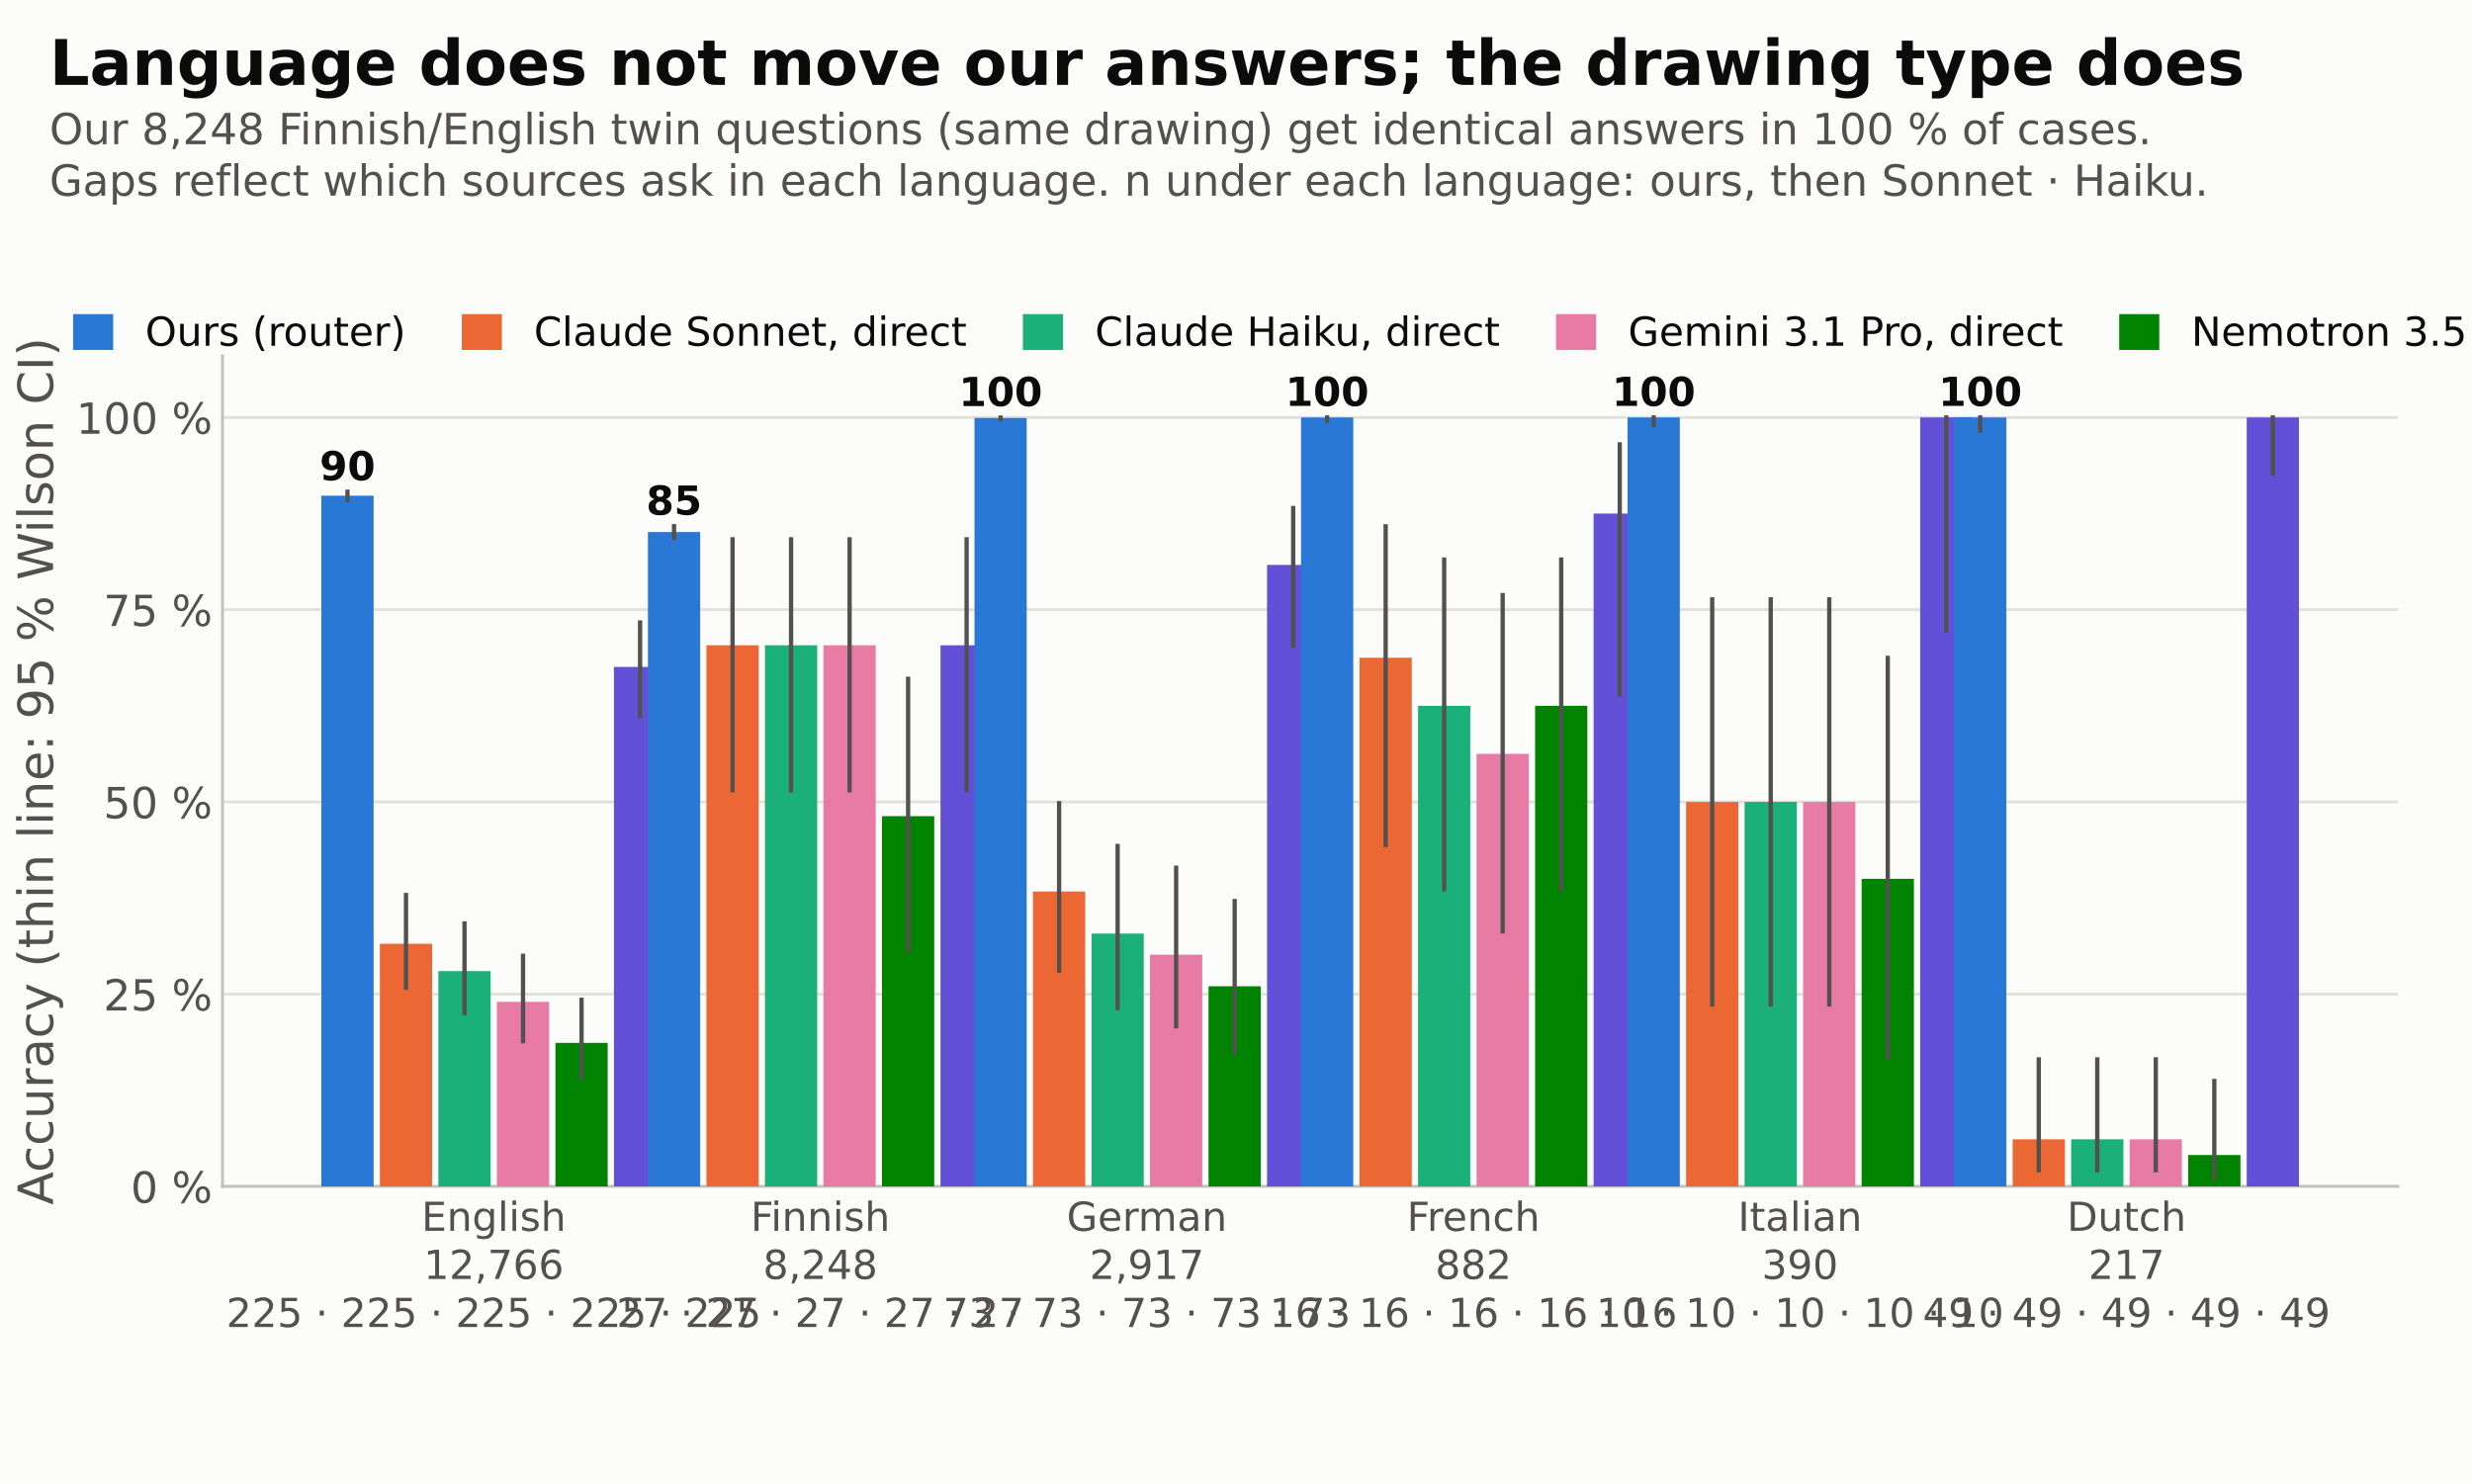
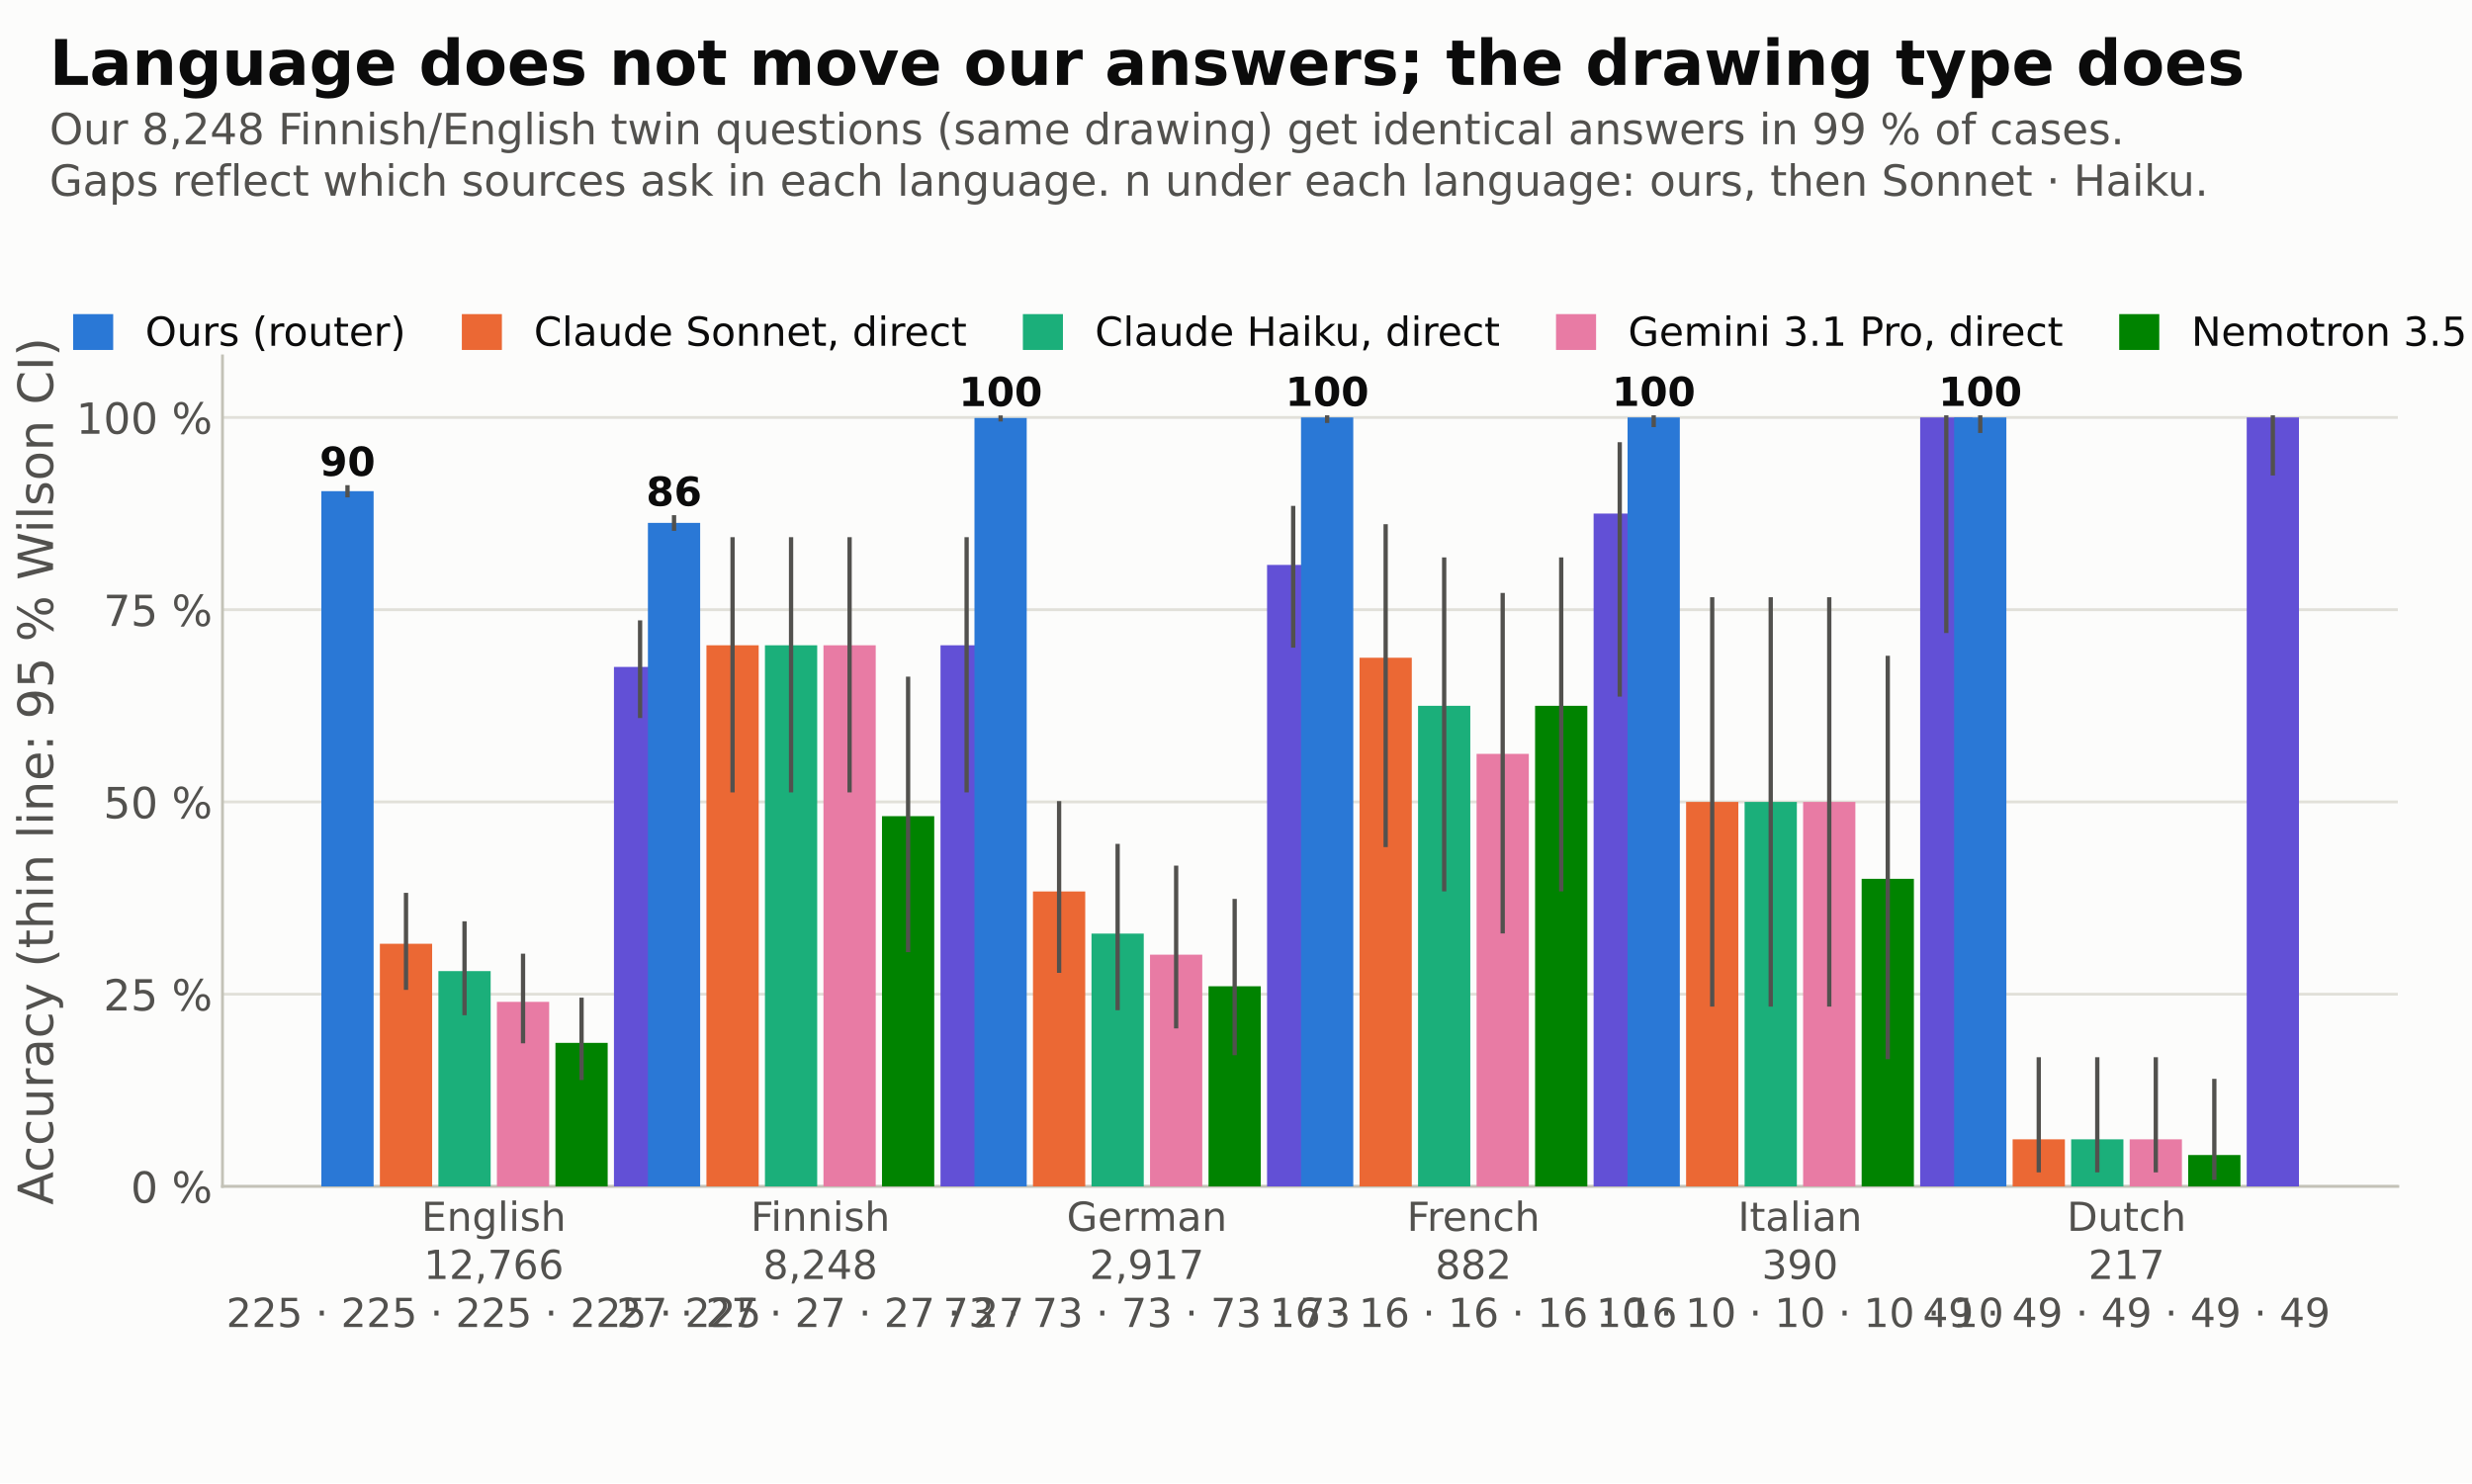
<svg xmlns="http://www.w3.org/2000/svg" width="864pt" height="518.4pt" viewBox="0 0 864 518.4" version="1.1">
  <defs>
    <style type="text/css">*{stroke-linejoin: round; stroke-linecap: butt}</style>
  </defs>
  <g id="figure_1">
    <g id="patch_1">
      <path d="M 0 518.4  L 864 518.4  L 864 0  L 0 0  z " style="fill: #fcfcfb" />
    </g>
    <g id="axes_1">
      <g id="patch_2">
        <path d="M 77.76 414.72  L 838.08 414.72  L 838.08 124.416  L 77.76 124.416  z " style="fill: #fcfcfb" />
      </g>
      <g id="matplotlib.axis_1">
        <g id="xtick_1">
          <g id="line2d_1" />
          <g id="text_1">
            <text style="font-size: 14px; font-family: 'DejaVu Sans'; fill: #52514e" transform="translate(147.3077 430.2592)">English</text>
            <text style="font-size: 14px; font-family: 'DejaVu Sans'; fill: #52514e" transform="translate(148.0897 447.0619)">12,766</text>
            <text style="font-size: 14px; font-family: 'DejaVu Sans'; fill: #52514e" transform="translate(79.08064 463.8646)">225 · 225 · 225 · 225 · 225</text>
          </g>
        </g>
        <g id="xtick_2">
          <g id="line2d_2" />
          <g id="text_2">
            <text style="font-size: 14px; font-family: 'DejaVu Sans'; fill: #52514e" transform="translate(262.3568 430.2592)">Finnish</text>
            <text style="font-size: 14px; font-family: 'DejaVu Sans'; fill: #52514e" transform="translate(266.6782 447.0619)">8,248</text>
            <text style="font-size: 14px; font-family: 'DejaVu Sans'; fill: #52514e" transform="translate(215.4841 463.8646)">27 · 27 · 27 · 27 · 27</text>
          </g>
        </g>
        <g id="xtick_3">
          <g id="line2d_3" />
          <g id="text_3">
            <text style="font-size: 14px; font-family: 'DejaVu Sans'; fill: #52514e" transform="translate(372.822 430.2581)">German</text>
            <text style="font-size: 14px; font-family: 'DejaVu Sans'; fill: #52514e" transform="translate(380.8129 447.0608)">2,917</text>
            <text style="font-size: 14px; font-family: 'DejaVu Sans'; fill: #52514e" transform="translate(329.6189 463.8636)">73 · 73 · 73 · 73 · 73</text>
          </g>
        </g>
        <g id="xtick_4">
          <g id="line2d_4" />
          <g id="text_4">
            <text style="font-size: 14px; font-family: 'DejaVu Sans'; fill: #52514e" transform="translate(491.7189 430.2592)">French</text>
            <text style="font-size: 14px; font-family: 'DejaVu Sans'; fill: #52514e" transform="translate(501.6261 447.0619)">882</text>
            <text style="font-size: 14px; font-family: 'DejaVu Sans'; fill: #52514e" transform="translate(443.7536 463.8646)">16 · 16 · 16 · 16 · 16</text>
          </g>
        </g>
        <g id="xtick_5">
          <g id="line2d_5" />
          <g id="text_5">
            <text style="font-size: 14px; font-family: 'DejaVu Sans'; fill: #52514e" transform="translate(607.4079 430.2592)">Italian</text>
            <text style="font-size: 14px; font-family: 'DejaVu Sans'; fill: #52514e" transform="translate(615.7609 447.0619)">390</text>
            <text style="font-size: 14px; font-family: 'DejaVu Sans'; fill: #52514e" transform="translate(557.8884 463.8646)">10 · 10 · 10 · 10 · 10</text>
          </g>
        </g>
        <g id="xtick_6">
          <g id="line2d_6" />
          <g id="text_6">
            <text style="font-size: 14px; font-family: 'DejaVu Sans'; fill: #52514e" transform="translate(722.4012 430.2592)">Dutch</text>
            <text style="font-size: 14px; font-family: 'DejaVu Sans'; fill: #52514e" transform="translate(729.8956 447.0619)">217</text>
            <text style="font-size: 14px; font-family: 'DejaVu Sans'; fill: #52514e" transform="translate(672.0231 463.8646)">49 · 49 · 49 · 49 · 49</text>
          </g>
        </g>
      </g>
      <g id="matplotlib.axis_2">
        <g id="ytick_1">
          <g id="line2d_7">
-             <path d="M 77.76 414.72  L 838.08 414.72  " clip-path="url(#pea095c5784)" style="fill: none; stroke: #e1e0d9; stroke-linecap: square" />
+             <path d="M 77.76 414.72  L 838.08 414.72  " clip-path="url(#p674f7620c2)" style="fill: none; stroke: #e1e0d9; stroke-linecap: square" />
          </g>
          <g id="line2d_8" />
          <g id="text_7">
            <text style="font-size: 15px; font-family: 'DejaVu Sans'; text-anchor: end; fill: #52514e" x="74.26" y="420.418" transform="rotate(-0 74.26 420.4182)">0 %</text>
          </g>
        </g>
        <g id="ytick_2">
          <g id="line2d_9">
-             <path d="M 77.76 347.52  L 838.08 347.52  " clip-path="url(#pea095c5784)" style="fill: none; stroke: #e1e0d9; stroke-linecap: square" />
+             <path d="M 77.76 347.52  L 838.08 347.52  " clip-path="url(#p674f7620c2)" style="fill: none; stroke: #e1e0d9; stroke-linecap: square" />
          </g>
          <g id="line2d_10" />
          <g id="text_8">
            <text style="font-size: 15px; font-family: 'DejaVu Sans'; text-anchor: end; fill: #52514e" x="74.26" y="353.218" transform="rotate(-0 74.26 353.2182)">25 %</text>
          </g>
        </g>
        <g id="ytick_3">
          <g id="line2d_11">
-             <path d="M 77.76 280.32  L 838.08 280.32  " clip-path="url(#pea095c5784)" style="fill: none; stroke: #e1e0d9; stroke-linecap: square" />
+             <path d="M 77.76 280.32  L 838.08 280.32  " clip-path="url(#p674f7620c2)" style="fill: none; stroke: #e1e0d9; stroke-linecap: square" />
          </g>
          <g id="line2d_12" />
          <g id="text_9">
            <text style="font-size: 15px; font-family: 'DejaVu Sans'; text-anchor: end; fill: #52514e" x="74.26" y="286.018" transform="rotate(-0 74.26 286.0182)">50 %</text>
          </g>
        </g>
        <g id="ytick_4">
          <g id="line2d_13">
-             <path d="M 77.76 213.12  L 838.08 213.12  " clip-path="url(#pea095c5784)" style="fill: none; stroke: #e1e0d9; stroke-linecap: square" />
+             <path d="M 77.76 213.12  L 838.08 213.12  " clip-path="url(#p674f7620c2)" style="fill: none; stroke: #e1e0d9; stroke-linecap: square" />
          </g>
          <g id="line2d_14" />
          <g id="text_10">
            <text style="font-size: 15px; font-family: 'DejaVu Sans'; text-anchor: end; fill: #52514e" x="74.26" y="218.818" transform="rotate(-0 74.26 218.8182)">75 %</text>
          </g>
        </g>
        <g id="ytick_5">
          <g id="line2d_15">
-             <path d="M 77.76 145.92  L 838.08 145.92  " clip-path="url(#pea095c5784)" style="fill: none; stroke: #e1e0d9; stroke-linecap: square" />
+             <path d="M 77.76 145.92  L 838.08 145.92  " clip-path="url(#p674f7620c2)" style="fill: none; stroke: #e1e0d9; stroke-linecap: square" />
          </g>
          <g id="line2d_16" />
          <g id="text_11">
            <text style="font-size: 15px; font-family: 'DejaVu Sans'; text-anchor: end; fill: #52514e" x="74.26" y="151.618" transform="rotate(-0 74.26 151.6182)">100 %</text>
          </g>
        </g>
        <g id="text_12">
          <text style="font-size: 17px; font-family: 'DejaVu Sans'; text-anchor: middle; fill: #52514e" x="18.525" y="269.568" transform="rotate(-90 18.52523 269.568)">Accuracy (thin line: 95 % Wilson CI)</text>
        </g>
      </g>
      <g id="patch_3">
        <path d="M 77.76 414.72  L 77.76 124.416  " style="fill: none; stroke: #c3c2b7; stroke-linejoin: miter; stroke-linecap: square" />
      </g>
      <g id="patch_4">
        <path d="M 77.76 414.72  L 838.08 414.72  " style="fill: none; stroke: #c3c2b7; stroke-linejoin: miter; stroke-linecap: square" />
      </g>
      <g id="patch_5">
-         <path d="M 112.32 414.72  L 130.582 414.72  L 130.582 173.272  L 112.32 173.272  z " clip-path="url(#pea095c5784)" style="fill: #2a78d6" />
+         <path d="M 112.32 414.72  L 130.582 414.72  L 130.582 171.692  L 112.32 171.692  z " clip-path="url(#p674f7620c2)" style="fill: #2a78d6" />
      </g>
      <g id="text_13">
-         <text style="font-weight: 700; font-size: 14px; font-family: 'DejaVu Sans'; text-anchor: middle; fill: #0b0b0b" x="121.451" y="167.862" transform="rotate(-0 121.4508 167.862)">90</text>
+         <text style="font-weight: 700; font-size: 14px; font-family: 'DejaVu Sans'; text-anchor: middle; fill: #0b0b0b" x="121.451" y="166.32" transform="rotate(-0 121.4508 166.3201)">90</text>
      </g>
      <g id="patch_6">
-         <path d="M 132.773 414.72  L 151.035 414.72  L 151.035 329.899  L 132.773 329.899  z " clip-path="url(#pea095c5784)" style="fill: #eb6834" />
+         <path d="M 132.773 414.72  L 151.035 414.72  L 151.035 329.899  L 132.773 329.899  z " clip-path="url(#p674f7620c2)" style="fill: #eb6834" />
      </g>
      <g id="patch_7">
-         <path d="M 153.226 414.72  L 171.487 414.72  L 171.487 339.456  L 153.226 339.456  z " clip-path="url(#pea095c5784)" style="fill: #1baf7a" />
+         <path d="M 153.226 414.72  L 171.487 414.72  L 171.487 339.456  L 153.226 339.456  z " clip-path="url(#p674f7620c2)" style="fill: #1baf7a" />
      </g>
      <g id="patch_8">
-         <path d="M 173.679 414.72  L 191.94 414.72  L 191.94 350.208  L 173.679 350.208  z " clip-path="url(#pea095c5784)" style="fill: #e87ba4" />
+         <path d="M 173.679 414.72  L 191.94 414.72  L 191.94 350.208  L 173.679 350.208  z " clip-path="url(#p674f7620c2)" style="fill: #e87ba4" />
      </g>
      <g id="patch_9">
-         <path d="M 194.132 414.72  L 212.393 414.72  L 212.393 364.544  L 194.132 364.544  z " clip-path="url(#pea095c5784)" style="fill: #008300" />
+         <path d="M 194.132 414.72  L 212.393 414.72  L 212.393 364.544  L 194.132 364.544  z " clip-path="url(#p674f7620c2)" style="fill: #008300" />
      </g>
      <g id="patch_10">
-         <path d="M 214.585 414.72  L 232.846 414.72  L 232.846 233.131  L 214.585 233.131  z " clip-path="url(#pea095c5784)" style="fill: #6250d6" />
+         <path d="M 214.585 414.72  L 232.846 414.72  L 232.846 233.131  L 214.585 233.131  z " clip-path="url(#p674f7620c2)" style="fill: #6250d6" />
      </g>
      <g id="patch_11">
-         <path d="M 226.455 414.72  L 244.716 414.72  L 244.716 185.973  L 226.455 185.973  z " clip-path="url(#pea095c5784)" style="fill: #2a78d6" />
+         <path d="M 226.455 414.72  L 244.716 414.72  L 244.716 182.779  L 226.455 182.779  z " clip-path="url(#p674f7620c2)" style="fill: #2a78d6" />
      </g>
      <g id="text_14">
-         <text style="font-weight: 700; font-size: 14px; font-family: 'DejaVu Sans'; text-anchor: middle; fill: #0b0b0b" x="235.586" y="179.919" transform="rotate(-0 235.5855 179.919)">85</text>
+         <text style="font-weight: 700; font-size: 14px; font-family: 'DejaVu Sans'; text-anchor: middle; fill: #0b0b0b" x="235.586" y="176.797" transform="rotate(-0 235.5855 176.7969)">86</text>
      </g>
      <g id="patch_12">
-         <path d="M 246.908 414.72  L 265.169 414.72  L 265.169 225.564  L 246.908 225.564  z " clip-path="url(#pea095c5784)" style="fill: #eb6834" />
+         <path d="M 246.908 414.72  L 265.169 414.72  L 265.169 225.564  L 246.908 225.564  z " clip-path="url(#p674f7620c2)" style="fill: #eb6834" />
      </g>
      <g id="patch_13">
-         <path d="M 267.361 414.72  L 285.622 414.72  L 285.622 225.564  L 267.361 225.564  z " clip-path="url(#pea095c5784)" style="fill: #1baf7a" />
+         <path d="M 267.361 414.72  L 285.622 414.72  L 285.622 225.564  L 267.361 225.564  z " clip-path="url(#p674f7620c2)" style="fill: #1baf7a" />
      </g>
      <g id="patch_14">
-         <path d="M 287.814 414.72  L 306.075 414.72  L 306.075 225.564  L 287.814 225.564  z " clip-path="url(#pea095c5784)" style="fill: #e87ba4" />
+         <path d="M 287.814 414.72  L 306.075 414.72  L 306.075 225.564  L 287.814 225.564  z " clip-path="url(#p674f7620c2)" style="fill: #e87ba4" />
      </g>
      <g id="patch_15">
-         <path d="M 308.267 414.72  L 326.528 414.72  L 326.528 285.298  L 308.267 285.298  z " clip-path="url(#pea095c5784)" style="fill: #008300" />
+         <path d="M 308.267 414.72  L 326.528 414.72  L 326.528 285.298  L 308.267 285.298  z " clip-path="url(#p674f7620c2)" style="fill: #008300" />
      </g>
      <g id="patch_16">
-         <path d="M 328.719 414.72  L 346.981 414.72  L 346.981 225.564  L 328.719 225.564  z " clip-path="url(#pea095c5784)" style="fill: #6250d6" />
+         <path d="M 328.719 414.72  L 346.981 414.72  L 346.981 225.564  L 328.719 225.564  z " clip-path="url(#p674f7620c2)" style="fill: #6250d6" />
      </g>
      <g id="patch_17">
-         <path d="M 340.589 414.72  L 358.851 414.72  L 358.851 146.104  L 340.589 146.104  z " clip-path="url(#pea095c5784)" style="fill: #2a78d6" />
+         <path d="M 340.589 414.72  L 358.851 414.72  L 358.851 146.104  L 340.589 146.104  z " clip-path="url(#p674f7620c2)" style="fill: #2a78d6" />
      </g>
      <g id="text_15">
        <text style="font-weight: 700; font-size: 14px; font-family: 'DejaVu Sans'; text-anchor: middle; fill: #0b0b0b" x="349.72" y="141.939" transform="rotate(-0 349.7203 141.9385)">100</text>
      </g>
      <g id="patch_18">
-         <path d="M 361.042 414.72  L 379.304 414.72  L 379.304 311.619  L 361.042 311.619  z " clip-path="url(#pea095c5784)" style="fill: #eb6834" />
+         <path d="M 361.042 414.72  L 379.304 414.72  L 379.304 311.619  L 361.042 311.619  z " clip-path="url(#p674f7620c2)" style="fill: #eb6834" />
      </g>
      <g id="patch_19">
-         <path d="M 381.495 414.72  L 399.757 414.72  L 399.757 326.347  L 381.495 326.347  z " clip-path="url(#pea095c5784)" style="fill: #1baf7a" />
+         <path d="M 381.495 414.72  L 399.757 414.72  L 399.757 326.347  L 381.495 326.347  z " clip-path="url(#p674f7620c2)" style="fill: #1baf7a" />
      </g>
      <g id="patch_20">
-         <path d="M 401.948 414.72  L 420.21 414.72  L 420.21 333.712  L 401.948 333.712  z " clip-path="url(#pea095c5784)" style="fill: #e87ba4" />
+         <path d="M 401.948 414.72  L 420.21 414.72  L 420.21 333.712  L 401.948 333.712  z " clip-path="url(#p674f7620c2)" style="fill: #e87ba4" />
      </g>
      <g id="patch_21">
-         <path d="M 422.401 414.72  L 440.663 414.72  L 440.663 344.758  L 422.401 344.758  z " clip-path="url(#pea095c5784)" style="fill: #008300" />
+         <path d="M 422.401 414.72  L 440.663 414.72  L 440.663 344.758  L 422.401 344.758  z " clip-path="url(#p674f7620c2)" style="fill: #008300" />
      </g>
      <g id="patch_22">
-         <path d="M 442.854 414.72  L 461.116 414.72  L 461.116 197.471  L 442.854 197.471  z " clip-path="url(#pea095c5784)" style="fill: #6250d6" />
+         <path d="M 442.854 414.72  L 461.116 414.72  L 461.116 197.471  L 442.854 197.471  z " clip-path="url(#p674f7620c2)" style="fill: #6250d6" />
      </g>
      <g id="patch_23">
-         <path d="M 454.724 414.72  L 472.986 414.72  L 472.986 145.92  L 454.724 145.92  z " clip-path="url(#pea095c5784)" style="fill: #2a78d6" />
+         <path d="M 454.724 414.72  L 472.986 414.72  L 472.986 145.92  L 454.724 145.92  z " clip-path="url(#p674f7620c2)" style="fill: #2a78d6" />
      </g>
      <g id="text_16">
        <text style="font-weight: 700; font-size: 14px; font-family: 'DejaVu Sans'; text-anchor: middle; fill: #0b0b0b" x="463.855" y="141.888" transform="rotate(-0 463.855 141.888)">100</text>
      </g>
      <g id="patch_24">
-         <path d="M 475.177 414.72  L 493.439 414.72  L 493.439 229.92  L 475.177 229.92  z " clip-path="url(#pea095c5784)" style="fill: #eb6834" />
+         <path d="M 475.177 414.72  L 493.439 414.72  L 493.439 229.92  L 475.177 229.92  z " clip-path="url(#p674f7620c2)" style="fill: #eb6834" />
      </g>
      <g id="patch_25">
-         <path d="M 495.63 414.72  L 513.892 414.72  L 513.892 246.72  L 495.63 246.72  z " clip-path="url(#pea095c5784)" style="fill: #1baf7a" />
+         <path d="M 495.63 414.72  L 513.892 414.72  L 513.892 246.72  L 495.63 246.72  z " clip-path="url(#p674f7620c2)" style="fill: #1baf7a" />
      </g>
      <g id="patch_26">
-         <path d="M 516.083 414.72  L 534.345 414.72  L 534.345 263.52  L 516.083 263.52  z " clip-path="url(#pea095c5784)" style="fill: #e87ba4" />
+         <path d="M 516.083 414.72  L 534.345 414.72  L 534.345 263.52  L 516.083 263.52  z " clip-path="url(#p674f7620c2)" style="fill: #e87ba4" />
      </g>
      <g id="patch_27">
-         <path d="M 536.536 414.72  L 554.798 414.72  L 554.798 246.72  L 536.536 246.72  z " clip-path="url(#pea095c5784)" style="fill: #008300" />
+         <path d="M 536.536 414.72  L 554.798 414.72  L 554.798 246.72  L 536.536 246.72  z " clip-path="url(#p674f7620c2)" style="fill: #008300" />
      </g>
      <g id="patch_28">
-         <path d="M 556.989 414.72  L 575.251 414.72  L 575.251 179.52  L 556.989 179.52  z " clip-path="url(#pea095c5784)" style="fill: #6250d6" />
+         <path d="M 556.989 414.72  L 575.251 414.72  L 575.251 179.52  L 556.989 179.52  z " clip-path="url(#p674f7620c2)" style="fill: #6250d6" />
      </g>
      <g id="patch_29">
-         <path d="M 568.859 414.72  L 587.121 414.72  L 587.121 145.92  L 568.859 145.92  z " clip-path="url(#pea095c5784)" style="fill: #2a78d6" />
+         <path d="M 568.859 414.72  L 587.121 414.72  L 587.121 145.92  L 568.859 145.92  z " clip-path="url(#p674f7620c2)" style="fill: #2a78d6" />
      </g>
      <g id="text_17">
        <text style="font-weight: 700; font-size: 14px; font-family: 'DejaVu Sans'; text-anchor: middle; fill: #0b0b0b" x="577.99" y="141.888" transform="rotate(-0 577.9897 141.888)">100</text>
      </g>
      <g id="patch_30">
-         <path d="M 589.312 414.72  L 607.573 414.72  L 607.573 280.32  L 589.312 280.32  z " clip-path="url(#pea095c5784)" style="fill: #eb6834" />
+         <path d="M 589.312 414.72  L 607.573 414.72  L 607.573 280.32  L 589.312 280.32  z " clip-path="url(#p674f7620c2)" style="fill: #eb6834" />
      </g>
      <g id="patch_31">
-         <path d="M 609.765 414.72  L 628.026 414.72  L 628.026 280.32  L 609.765 280.32  z " clip-path="url(#pea095c5784)" style="fill: #1baf7a" />
+         <path d="M 609.765 414.72  L 628.026 414.72  L 628.026 280.32  L 609.765 280.32  z " clip-path="url(#p674f7620c2)" style="fill: #1baf7a" />
      </g>
      <g id="patch_32">
-         <path d="M 630.218 414.72  L 648.479 414.72  L 648.479 280.32  L 630.218 280.32  z " clip-path="url(#pea095c5784)" style="fill: #e87ba4" />
+         <path d="M 630.218 414.72  L 648.479 414.72  L 648.479 280.32  L 630.218 280.32  z " clip-path="url(#p674f7620c2)" style="fill: #e87ba4" />
      </g>
      <g id="patch_33">
-         <path d="M 650.671 414.72  L 668.932 414.72  L 668.932 307.2  L 650.671 307.2  z " clip-path="url(#pea095c5784)" style="fill: #008300" />
+         <path d="M 650.671 414.72  L 668.932 414.72  L 668.932 307.2  L 650.671 307.2  z " clip-path="url(#p674f7620c2)" style="fill: #008300" />
      </g>
      <g id="patch_34">
-         <path d="M 671.124 414.72  L 689.385 414.72  L 689.385 145.92  L 671.124 145.92  z " clip-path="url(#pea095c5784)" style="fill: #6250d6" />
+         <path d="M 671.124 414.72  L 689.385 414.72  L 689.385 145.92  L 671.124 145.92  z " clip-path="url(#p674f7620c2)" style="fill: #6250d6" />
      </g>
      <g id="patch_35">
-         <path d="M 682.994 414.72  L 701.255 414.72  L 701.255 145.92  L 682.994 145.92  z " clip-path="url(#pea095c5784)" style="fill: #2a78d6" />
+         <path d="M 682.994 414.72  L 701.255 414.72  L 701.255 145.92  L 682.994 145.92  z " clip-path="url(#p674f7620c2)" style="fill: #2a78d6" />
      </g>
      <g id="text_18">
        <text style="font-weight: 700; font-size: 14px; font-family: 'DejaVu Sans'; text-anchor: middle; fill: #0b0b0b" x="692.124" y="141.888" transform="rotate(-0 692.1245 141.888)">100</text>
      </g>
      <g id="patch_36">
-         <path d="M 703.447 414.72  L 721.708 414.72  L 721.708 398.263  L 703.447 398.263  z " clip-path="url(#pea095c5784)" style="fill: #eb6834" />
+         <path d="M 703.447 414.72  L 721.708 414.72  L 721.708 398.263  L 703.447 398.263  z " clip-path="url(#p674f7620c2)" style="fill: #eb6834" />
      </g>
      <g id="patch_37">
-         <path d="M 723.9 414.72  L 742.161 414.72  L 742.161 398.263  L 723.9 398.263  z " clip-path="url(#pea095c5784)" style="fill: #1baf7a" />
+         <path d="M 723.9 414.72  L 742.161 414.72  L 742.161 398.263  L 723.9 398.263  z " clip-path="url(#p674f7620c2)" style="fill: #1baf7a" />
      </g>
      <g id="patch_38">
-         <path d="M 744.353 414.72  L 762.614 414.72  L 762.614 398.263  L 744.353 398.263  z " clip-path="url(#pea095c5784)" style="fill: #e87ba4" />
+         <path d="M 744.353 414.72  L 762.614 414.72  L 762.614 398.263  L 744.353 398.263  z " clip-path="url(#p674f7620c2)" style="fill: #e87ba4" />
      </g>
      <g id="patch_39">
-         <path d="M 764.805 414.72  L 783.067 414.72  L 783.067 403.749  L 764.805 403.749  z " clip-path="url(#pea095c5784)" style="fill: #008300" />
+         <path d="M 764.805 414.72  L 783.067 414.72  L 783.067 403.749  L 764.805 403.749  z " clip-path="url(#p674f7620c2)" style="fill: #008300" />
      </g>
      <g id="patch_40">
-         <path d="M 785.258 414.72  L 803.52 414.72  L 803.52 145.92  L 785.258 145.92  z " clip-path="url(#pea095c5784)" style="fill: #6250d6" />
+         <path d="M 785.258 414.72  L 803.52 414.72  L 803.52 145.92  L 785.258 145.92  z " clip-path="url(#p674f7620c2)" style="fill: #6250d6" />
      </g>
      <g id="line2d_17">
-         <path d="M 121.451 174.714  L 121.451 171.894  " clip-path="url(#pea095c5784)" style="fill: none; stroke: #52514e; stroke-width: 1.5; stroke-linecap: square" />
+         <path d="M 121.451 173.098  L 121.451 170.352  " clip-path="url(#p674f7620c2)" style="fill: none; stroke: #52514e; stroke-width: 1.5; stroke-linecap: square" />
      </g>
      <g id="line2d_18">
-         <path d="M 141.904 345.273  L 141.904 312.86  " clip-path="url(#pea095c5784)" style="fill: none; stroke: #52514e; stroke-width: 1.5; stroke-linecap: square" />
+         <path d="M 141.904 345.273  L 141.904 312.86  " clip-path="url(#p674f7620c2)" style="fill: none; stroke: #52514e; stroke-width: 1.5; stroke-linecap: square" />
      </g>
      <g id="line2d_19">
-         <path d="M 162.357 354.132  L 162.357 322.795  " clip-path="url(#pea095c5784)" style="fill: none; stroke: #52514e; stroke-width: 1.5; stroke-linecap: square" />
+         <path d="M 162.357 354.132  L 162.357 322.795  " clip-path="url(#p674f7620c2)" style="fill: none; stroke: #52514e; stroke-width: 1.5; stroke-linecap: square" />
      </g>
      <g id="line2d_20">
-         <path d="M 182.81 363.955  L 182.81 334.115  " clip-path="url(#pea095c5784)" style="fill: none; stroke: #52514e; stroke-width: 1.5; stroke-linecap: square" />
+         <path d="M 182.81 363.955  L 182.81 334.115  " clip-path="url(#p674f7620c2)" style="fill: none; stroke: #52514e; stroke-width: 1.5; stroke-linecap: square" />
      </g>
      <g id="line2d_21">
-         <path d="M 203.263 376.774  L 203.263 349.487  " clip-path="url(#pea095c5784)" style="fill: none; stroke: #52514e; stroke-width: 1.5; stroke-linecap: square" />
+         <path d="M 203.263 376.774  L 203.263 349.487  " clip-path="url(#p674f7620c2)" style="fill: none; stroke: #52514e; stroke-width: 1.5; stroke-linecap: square" />
      </g>
      <g id="line2d_22">
-         <path d="M 223.716 250.247  L 223.716 217.599  " clip-path="url(#pea095c5784)" style="fill: none; stroke: #52514e; stroke-width: 1.5; stroke-linecap: square" />
+         <path d="M 223.716 250.247  L 223.716 217.599  " clip-path="url(#p674f7620c2)" style="fill: none; stroke: #52514e; stroke-width: 1.5; stroke-linecap: square" />
      </g>
      <g id="line2d_23">
-         <path d="M 235.586 188.082  L 235.586 183.951  " clip-path="url(#pea095c5784)" style="fill: none; stroke: #52514e; stroke-width: 1.5; stroke-linecap: square" />
+         <path d="M 235.586 184.82  L 235.586 180.829  " clip-path="url(#p674f7620c2)" style="fill: none; stroke: #52514e; stroke-width: 1.5; stroke-linecap: square" />
      </g>
      <g id="line2d_24">
-         <path d="M 256.038 276.236  L 256.038 188.533  " clip-path="url(#pea095c5784)" style="fill: none; stroke: #52514e; stroke-width: 1.5; stroke-linecap: square" />
+         <path d="M 256.038 276.236  L 256.038 188.533  " clip-path="url(#p674f7620c2)" style="fill: none; stroke: #52514e; stroke-width: 1.5; stroke-linecap: square" />
      </g>
      <g id="line2d_25">
-         <path d="M 276.491 276.236  L 276.491 188.533  " clip-path="url(#pea095c5784)" style="fill: none; stroke: #52514e; stroke-width: 1.5; stroke-linecap: square" />
+         <path d="M 276.491 276.236  L 276.491 188.533  " clip-path="url(#p674f7620c2)" style="fill: none; stroke: #52514e; stroke-width: 1.5; stroke-linecap: square" />
      </g>
      <g id="line2d_26">
-         <path d="M 296.944 276.236  L 296.944 188.533  " clip-path="url(#pea095c5784)" style="fill: none; stroke: #52514e; stroke-width: 1.5; stroke-linecap: square" />
+         <path d="M 296.944 276.236  L 296.944 188.533  " clip-path="url(#p674f7620c2)" style="fill: none; stroke: #52514e; stroke-width: 1.5; stroke-linecap: square" />
      </g>
      <g id="line2d_27">
-         <path d="M 317.397 332.082  L 317.397 237.273  " clip-path="url(#pea095c5784)" style="fill: none; stroke: #52514e; stroke-width: 1.5; stroke-linecap: square" />
+         <path d="M 317.397 332.082  L 317.397 237.273  " clip-path="url(#p674f7620c2)" style="fill: none; stroke: #52514e; stroke-width: 1.5; stroke-linecap: square" />
      </g>
      <g id="line2d_28">
-         <path d="M 337.85 276.236  L 337.85 188.533  " clip-path="url(#pea095c5784)" style="fill: none; stroke: #52514e; stroke-width: 1.5; stroke-linecap: square" />
+         <path d="M 337.85 276.236  L 337.85 188.533  " clip-path="url(#p674f7620c2)" style="fill: none; stroke: #52514e; stroke-width: 1.5; stroke-linecap: square" />
      </g>
      <g id="line2d_29">
-         <path d="M 349.72 146.591  L 349.72 145.971  " clip-path="url(#pea095c5784)" style="fill: none; stroke: #52514e; stroke-width: 1.5; stroke-linecap: square" />
+         <path d="M 349.72 146.591  L 349.72 145.971  " clip-path="url(#p674f7620c2)" style="fill: none; stroke: #52514e; stroke-width: 1.5; stroke-linecap: square" />
      </g>
      <g id="line2d_30">
-         <path d="M 370.173 339.32  L 370.173 280.788  " clip-path="url(#pea095c5784)" style="fill: none; stroke: #52514e; stroke-width: 1.5; stroke-linecap: square" />
+         <path d="M 370.173 339.32  L 370.173 280.788  " clip-path="url(#p674f7620c2)" style="fill: none; stroke: #52514e; stroke-width: 1.5; stroke-linecap: square" />
      </g>
      <g id="line2d_31">
-         <path d="M 390.626 352.373  L 390.626 295.72  " clip-path="url(#pea095c5784)" style="fill: none; stroke: #52514e; stroke-width: 1.5; stroke-linecap: square" />
+         <path d="M 390.626 352.373  L 390.626 295.72  " clip-path="url(#p674f7620c2)" style="fill: none; stroke: #52514e; stroke-width: 1.5; stroke-linecap: square" />
      </g>
      <g id="line2d_32">
-         <path d="M 411.079 358.749  L 411.079 303.336  " clip-path="url(#pea095c5784)" style="fill: none; stroke: #52514e; stroke-width: 1.5; stroke-linecap: square" />
+         <path d="M 411.079 358.749  L 411.079 303.336  " clip-path="url(#p674f7620c2)" style="fill: none; stroke: #52514e; stroke-width: 1.5; stroke-linecap: square" />
      </g>
      <g id="line2d_33">
-         <path d="M 431.532 368.104  L 431.532 314.97  " clip-path="url(#pea095c5784)" style="fill: none; stroke: #52514e; stroke-width: 1.5; stroke-linecap: square" />
+         <path d="M 431.532 368.104  L 431.532 314.97  " clip-path="url(#p674f7620c2)" style="fill: none; stroke: #52514e; stroke-width: 1.5; stroke-linecap: square" />
      </g>
      <g id="line2d_34">
-         <path d="M 451.985 225.634  L 451.985 177.591  " clip-path="url(#pea095c5784)" style="fill: none; stroke: #52514e; stroke-width: 1.5; stroke-linecap: square" />
+         <path d="M 451.985 225.634  L 451.985 177.591  " clip-path="url(#p674f7620c2)" style="fill: none; stroke: #52514e; stroke-width: 1.5; stroke-linecap: square" />
      </g>
      <g id="line2d_35">
-         <path d="M 463.855 147.086  L 463.855 145.92  " clip-path="url(#pea095c5784)" style="fill: none; stroke: #52514e; stroke-width: 1.5; stroke-linecap: square" />
+         <path d="M 463.855 147.086  L 463.855 145.92  " clip-path="url(#p674f7620c2)" style="fill: none; stroke: #52514e; stroke-width: 1.5; stroke-linecap: square" />
      </g>
      <g id="line2d_36">
-         <path d="M 484.308 295.361  L 484.308 183.995  " clip-path="url(#pea095c5784)" style="fill: none; stroke: #52514e; stroke-width: 1.5; stroke-linecap: square" />
+         <path d="M 484.308 295.361  L 484.308 183.995  " clip-path="url(#p674f7620c2)" style="fill: none; stroke: #52514e; stroke-width: 1.5; stroke-linecap: square" />
      </g>
      <g id="line2d_37">
-         <path d="M 504.761 310.853  L 504.761 195.598  " clip-path="url(#pea095c5784)" style="fill: none; stroke: #52514e; stroke-width: 1.5; stroke-linecap: square" />
+         <path d="M 504.761 310.853  L 504.761 195.598  " clip-path="url(#p674f7620c2)" style="fill: none; stroke: #52514e; stroke-width: 1.5; stroke-linecap: square" />
      </g>
      <g id="line2d_38">
-         <path d="M 525.214 325.536  L 525.214 208.009  " clip-path="url(#pea095c5784)" style="fill: none; stroke: #52514e; stroke-width: 1.5; stroke-linecap: square" />
+         <path d="M 525.214 325.536  L 525.214 208.009  " clip-path="url(#p674f7620c2)" style="fill: none; stroke: #52514e; stroke-width: 1.5; stroke-linecap: square" />
      </g>
      <g id="line2d_39">
-         <path d="M 545.667 310.853  L 545.667 195.598  " clip-path="url(#pea095c5784)" style="fill: none; stroke: #52514e; stroke-width: 1.5; stroke-linecap: square" />
+         <path d="M 545.667 310.853  L 545.667 195.598  " clip-path="url(#p674f7620c2)" style="fill: none; stroke: #52514e; stroke-width: 1.5; stroke-linecap: square" />
      </g>
      <g id="line2d_40">
-         <path d="M 566.12 242.749  L 566.12 155.322  " clip-path="url(#pea095c5784)" style="fill: none; stroke: #52514e; stroke-width: 1.5; stroke-linecap: square" />
+         <path d="M 566.12 242.749  L 566.12 155.322  " clip-path="url(#p674f7620c2)" style="fill: none; stroke: #52514e; stroke-width: 1.5; stroke-linecap: square" />
      </g>
      <g id="line2d_41">
-         <path d="M 577.99 148.542  L 577.99 145.92  " clip-path="url(#pea095c5784)" style="fill: none; stroke: #52514e; stroke-width: 1.5; stroke-linecap: square" />
+         <path d="M 577.99 148.542  L 577.99 145.92  " clip-path="url(#p674f7620c2)" style="fill: none; stroke: #52514e; stroke-width: 1.5; stroke-linecap: square" />
      </g>
      <g id="line2d_42">
-         <path d="M 598.443 351.124  L 598.443 209.516  " clip-path="url(#pea095c5784)" style="fill: none; stroke: #52514e; stroke-width: 1.5; stroke-linecap: square" />
+         <path d="M 598.443 351.124  L 598.443 209.516  " clip-path="url(#p674f7620c2)" style="fill: none; stroke: #52514e; stroke-width: 1.5; stroke-linecap: square" />
      </g>
      <g id="line2d_43">
-         <path d="M 618.896 351.124  L 618.896 209.516  " clip-path="url(#pea095c5784)" style="fill: none; stroke: #52514e; stroke-width: 1.5; stroke-linecap: square" />
+         <path d="M 618.896 351.124  L 618.896 209.516  " clip-path="url(#p674f7620c2)" style="fill: none; stroke: #52514e; stroke-width: 1.5; stroke-linecap: square" />
      </g>
      <g id="line2d_44">
-         <path d="M 639.349 351.124  L 639.349 209.516  " clip-path="url(#pea095c5784)" style="fill: none; stroke: #52514e; stroke-width: 1.5; stroke-linecap: square" />
+         <path d="M 639.349 351.124  L 639.349 209.516  " clip-path="url(#p674f7620c2)" style="fill: none; stroke: #52514e; stroke-width: 1.5; stroke-linecap: square" />
      </g>
      <g id="line2d_45">
-         <path d="M 659.802 369.513  L 659.802 229.967  " clip-path="url(#pea095c5784)" style="fill: none; stroke: #52514e; stroke-width: 1.5; stroke-linecap: square" />
+         <path d="M 659.802 369.513  L 659.802 229.967  " clip-path="url(#p674f7620c2)" style="fill: none; stroke: #52514e; stroke-width: 1.5; stroke-linecap: square" />
      </g>
      <g id="line2d_46">
-         <path d="M 680.254 220.521  L 680.254 145.92  " clip-path="url(#pea095c5784)" style="fill: none; stroke: #52514e; stroke-width: 1.5; stroke-linecap: square" />
+         <path d="M 680.254 220.521  L 680.254 145.92  " clip-path="url(#p674f7620c2)" style="fill: none; stroke: #52514e; stroke-width: 1.5; stroke-linecap: square" />
      </g>
      <g id="line2d_47">
-         <path d="M 692.124 150.596  L 692.124 145.92  " clip-path="url(#pea095c5784)" style="fill: none; stroke: #52514e; stroke-width: 1.5; stroke-linecap: square" />
+         <path d="M 692.124 150.596  L 692.124 145.92  " clip-path="url(#p674f7620c2)" style="fill: none; stroke: #52514e; stroke-width: 1.5; stroke-linecap: square" />
      </g>
      <g id="line2d_48">
-         <path d="M 712.577 409.064  L 712.577 370.313  " clip-path="url(#pea095c5784)" style="fill: none; stroke: #52514e; stroke-width: 1.5; stroke-linecap: square" />
+         <path d="M 712.577 409.064  L 712.577 370.313  " clip-path="url(#p674f7620c2)" style="fill: none; stroke: #52514e; stroke-width: 1.5; stroke-linecap: square" />
      </g>
      <g id="line2d_49">
-         <path d="M 733.03 409.064  L 733.03 370.313  " clip-path="url(#pea095c5784)" style="fill: none; stroke: #52514e; stroke-width: 1.5; stroke-linecap: square" />
+         <path d="M 733.03 409.064  L 733.03 370.313  " clip-path="url(#p674f7620c2)" style="fill: none; stroke: #52514e; stroke-width: 1.5; stroke-linecap: square" />
      </g>
      <g id="line2d_50">
-         <path d="M 753.483 409.064  L 753.483 370.313  " clip-path="url(#pea095c5784)" style="fill: none; stroke: #52514e; stroke-width: 1.5; stroke-linecap: square" />
+         <path d="M 753.483 409.064  L 753.483 370.313  " clip-path="url(#p674f7620c2)" style="fill: none; stroke: #52514e; stroke-width: 1.5; stroke-linecap: square" />
      </g>
      <g id="line2d_51">
-         <path d="M 773.936 411.692  L 773.936 377.859  " clip-path="url(#pea095c5784)" style="fill: none; stroke: #52514e; stroke-width: 1.5; stroke-linecap: square" />
+         <path d="M 773.936 411.692  L 773.936 377.859  " clip-path="url(#p674f7620c2)" style="fill: none; stroke: #52514e; stroke-width: 1.5; stroke-linecap: square" />
      </g>
      <g id="line2d_52">
-         <path d="M 794.389 165.461  L 794.389 145.92  " clip-path="url(#pea095c5784)" style="fill: none; stroke: #52514e; stroke-width: 1.5; stroke-linecap: square" />
+         <path d="M 794.389 165.461  L 794.389 145.92  " clip-path="url(#p674f7620c2)" style="fill: none; stroke: #52514e; stroke-width: 1.5; stroke-linecap: square" />
      </g>
    </g>
    <g id="text_19">
      <text style="font-weight: 700; font-size: 22px; font-family: 'DejaVu Sans'; text-anchor: start; fill: #0b0b0b" x="17.28" y="29.677" transform="rotate(-0 17.28 29.67656)">Language does not move our answers; the drawing type does</text>
    </g>
    <g id="text_20">
-       <text style="font-size: 15px; font-family: 'DejaVu Sans'; fill: #52514e" transform="translate(17.28 50.41112)">Our 8,248 Finnish/English twin questions (same drawing) get identical answers in 100 % of cases.</text>
+       <text style="font-size: 15px; font-family: 'DejaVu Sans'; fill: #52514e" transform="translate(17.28 50.41112)">Our 8,248 Finnish/English twin questions (same drawing) get identical answers in 99 % of cases.</text>
      <text style="font-size: 15px; font-family: 'DejaVu Sans'; fill: #52514e" transform="translate(17.28 68.41522)">Gaps reflect which sources ask in each language. n under each language: ours, then Sonnet · Haiku.</text>
    </g>
    <g id="legend_1">
      <g id="patch_41">
        <path d="M 25.56 122.33  L 39.56 122.33  L 39.56 109.8  L 25.56 109.8  z " style="fill: #2a78d6" />
      </g>
      <g id="text_21">
        <text style="font-size: 14px; font-family: 'DejaVu Sans'; text-anchor: start; fill: #0b0b0b" x="50.76" y="120.86" transform="rotate(-0 50.76 120.86)">Ours (router)</text>
      </g>
      <g id="patch_42">
        <path d="M 161.419 122.33  L 175.419 122.33  L 175.419 109.8  L 161.419 109.8  z " style="fill: #eb6834" />
      </g>
      <g id="text_22">
        <text style="font-size: 14px; font-family: 'DejaVu Sans'; text-anchor: start; fill: #0b0b0b" x="186.619" y="120.86" transform="rotate(-0 186.6191 120.86)">Claude Sonnet, direct</text>
      </g>
      <g id="patch_43">
        <path d="M 357.513 122.33  L 371.513 122.33  L 371.513 109.8  L 357.513 109.8  z " style="fill: #1baf7a" />
      </g>
      <g id="text_23">
        <text style="font-size: 14px; font-family: 'DejaVu Sans'; text-anchor: start; fill: #0b0b0b" x="382.713" y="120.86" transform="rotate(-0 382.7131 120.86)">Claude Haiku, direct</text>
      </g>
      <g id="patch_44">
        <path d="M 543.851 122.33  L 557.851 122.33  L 557.851 109.8  L 543.851 109.8  z " style="fill: #e87ba4" />
      </g>
      <g id="text_24">
        <text style="font-size: 14px; font-family: 'DejaVu Sans'; text-anchor: start; fill: #0b0b0b" x="569.051" y="120.86" transform="rotate(-0 569.0509 120.86)">Gemini 3.1 Pro, direct</text>
      </g>
      <g id="patch_45">
        <path d="M 740.697 122.33  L 754.697 122.33  L 754.697 109.8  L 740.697 109.8  z " style="fill: #008300" />
      </g>
      <g id="text_25">
        <text style="font-size: 14px; font-family: 'DejaVu Sans'; text-anchor: start; fill: #0b0b0b" x="765.898" y="120.86" transform="rotate(-0 765.8975 120.86)">Nemotron 3.5 Super VL (open), direct</text>
      </g>
      <g id="patch_46">
        <path d="M 1048.409 122.33  L 1062.409 122.33  L 1062.409 109.8  L 1048.409 109.8  z " style="fill: #6250d6" />
      </g>
      <g id="text_26">
        <text style="font-size: 14px; font-family: 'DejaVu Sans'; text-anchor: start; fill: #0b0b0b" x="1073.609" y="120.86" transform="rotate(-0 1073.609 120.86)">Claude Sonnet + sibling CAD/IFC files</text>
      </g>
    </g>
  </g>
  <defs>
-     <clipPath id="pea095c5784">
+     <clipPath id="p674f7620c2">
      <rect x="77.76" y="124.416" width="760.32" height="290.304" />
    </clipPath>
  </defs>
</svg>
